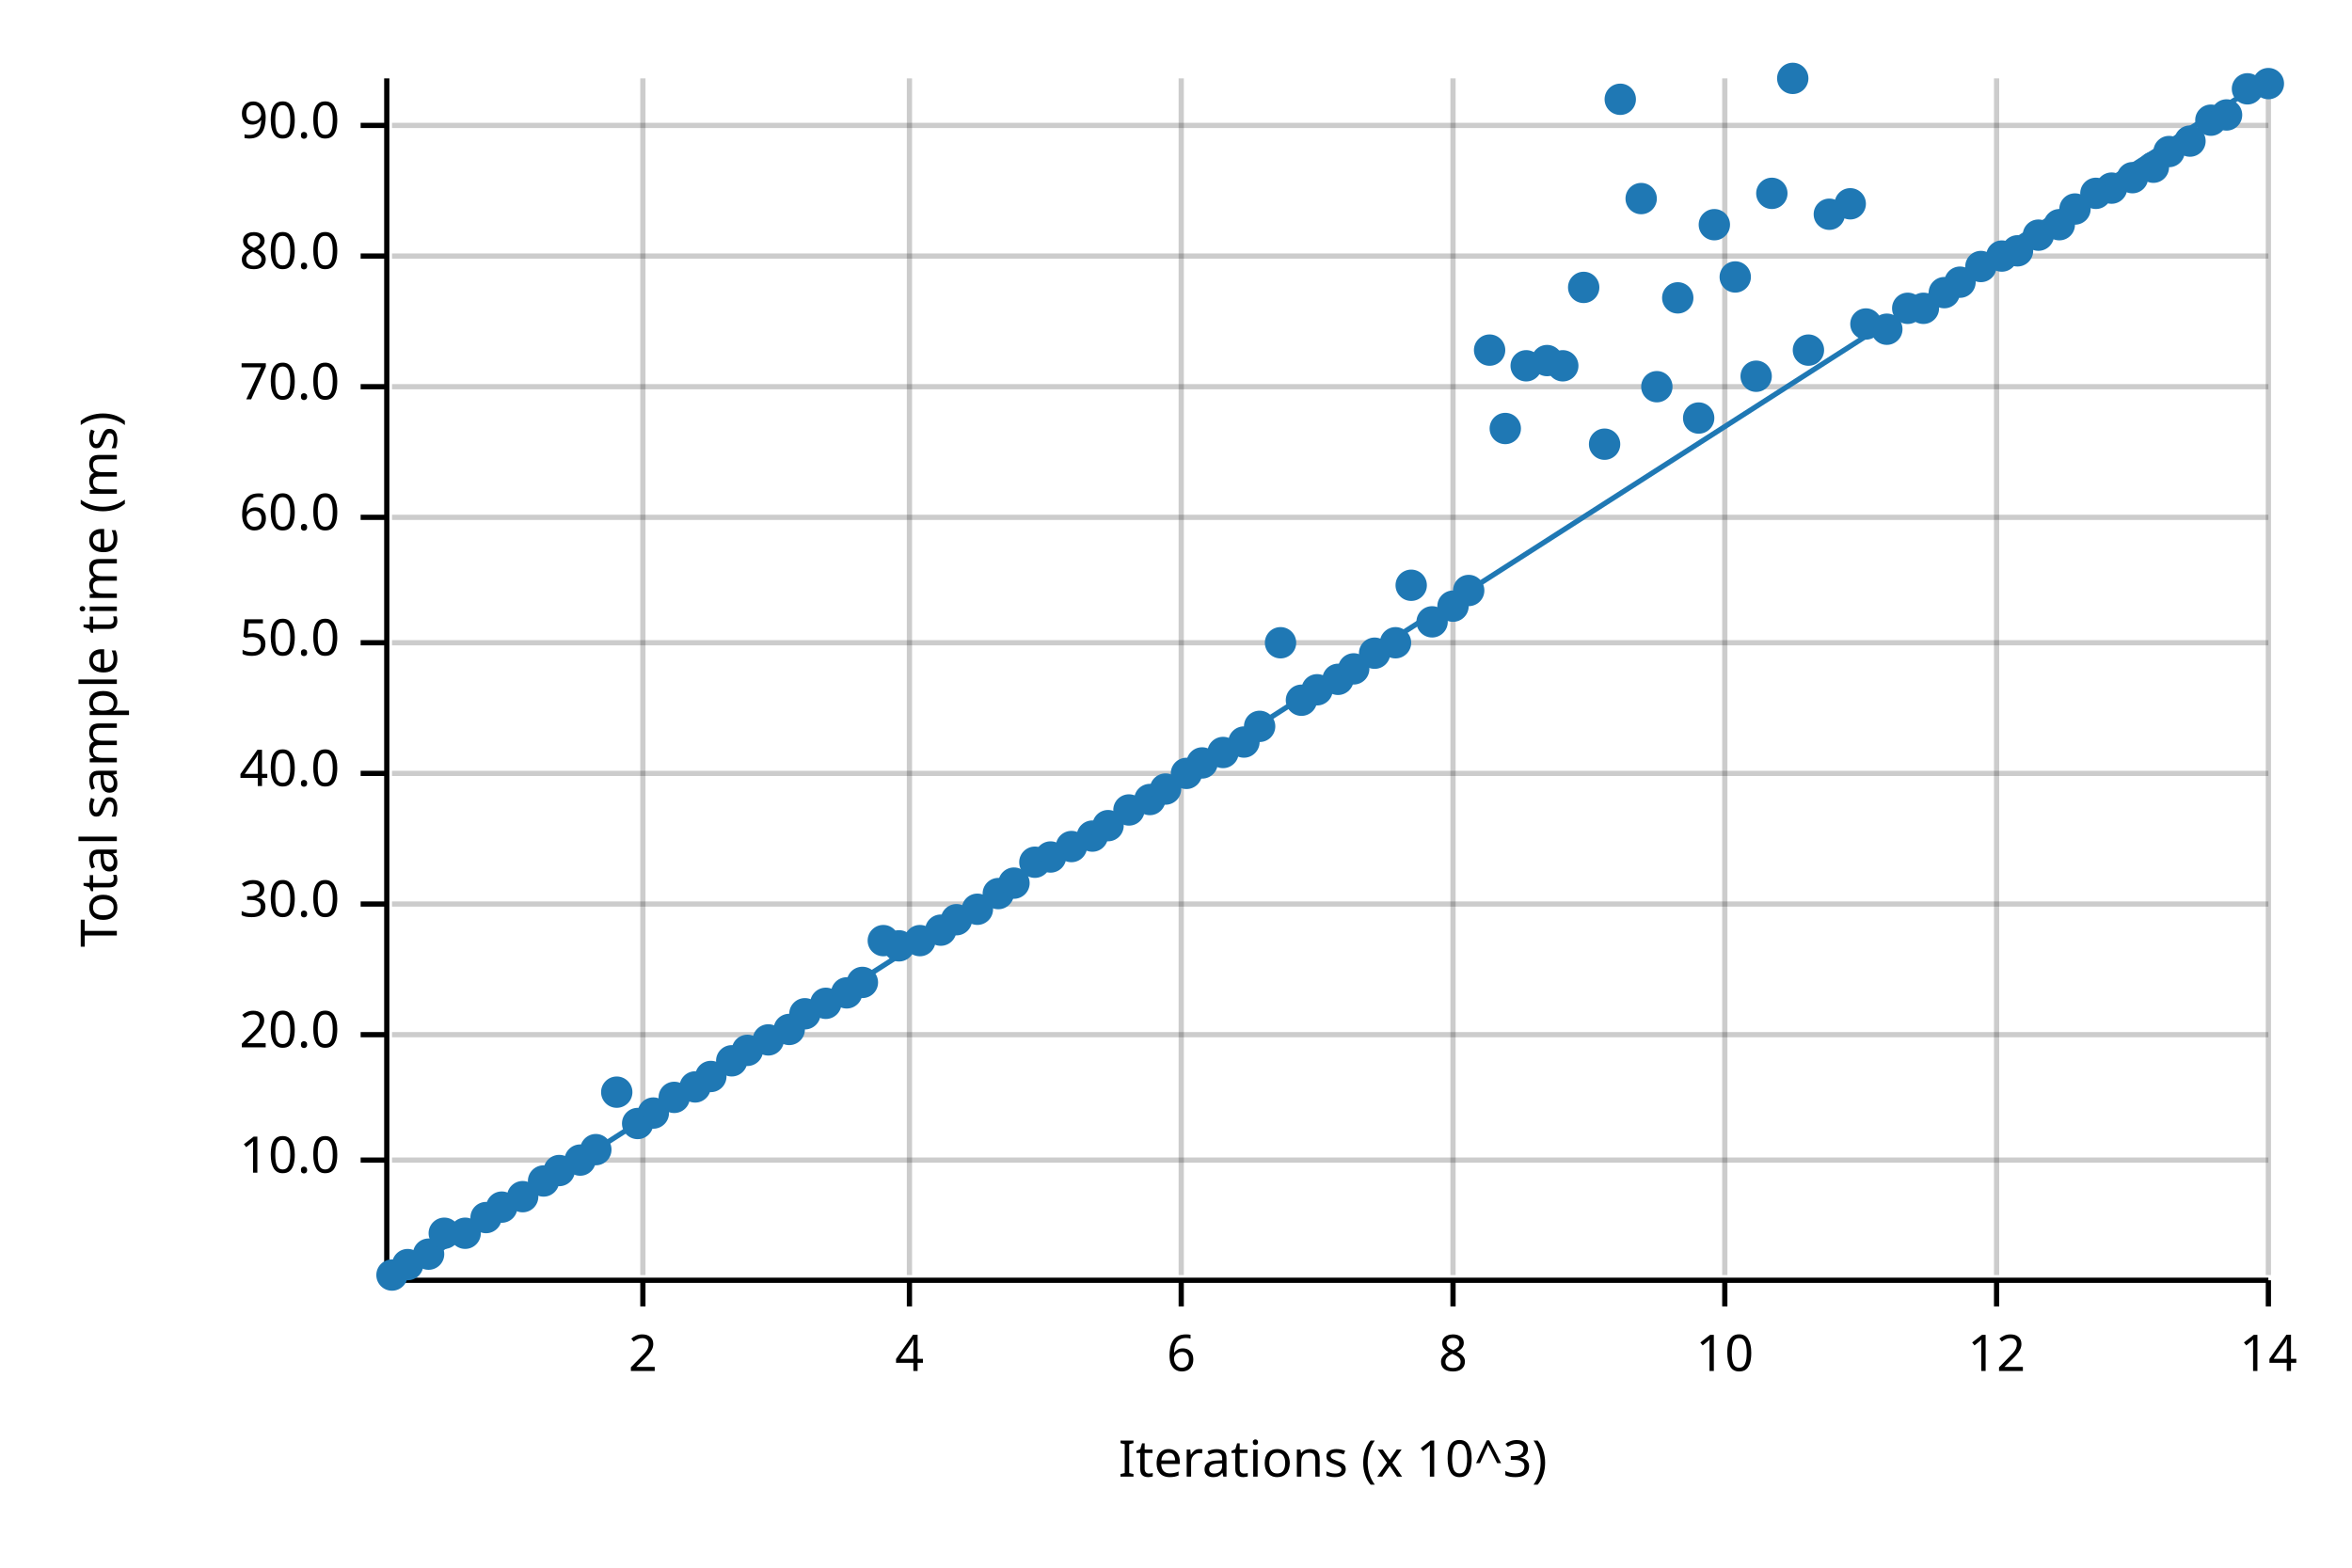
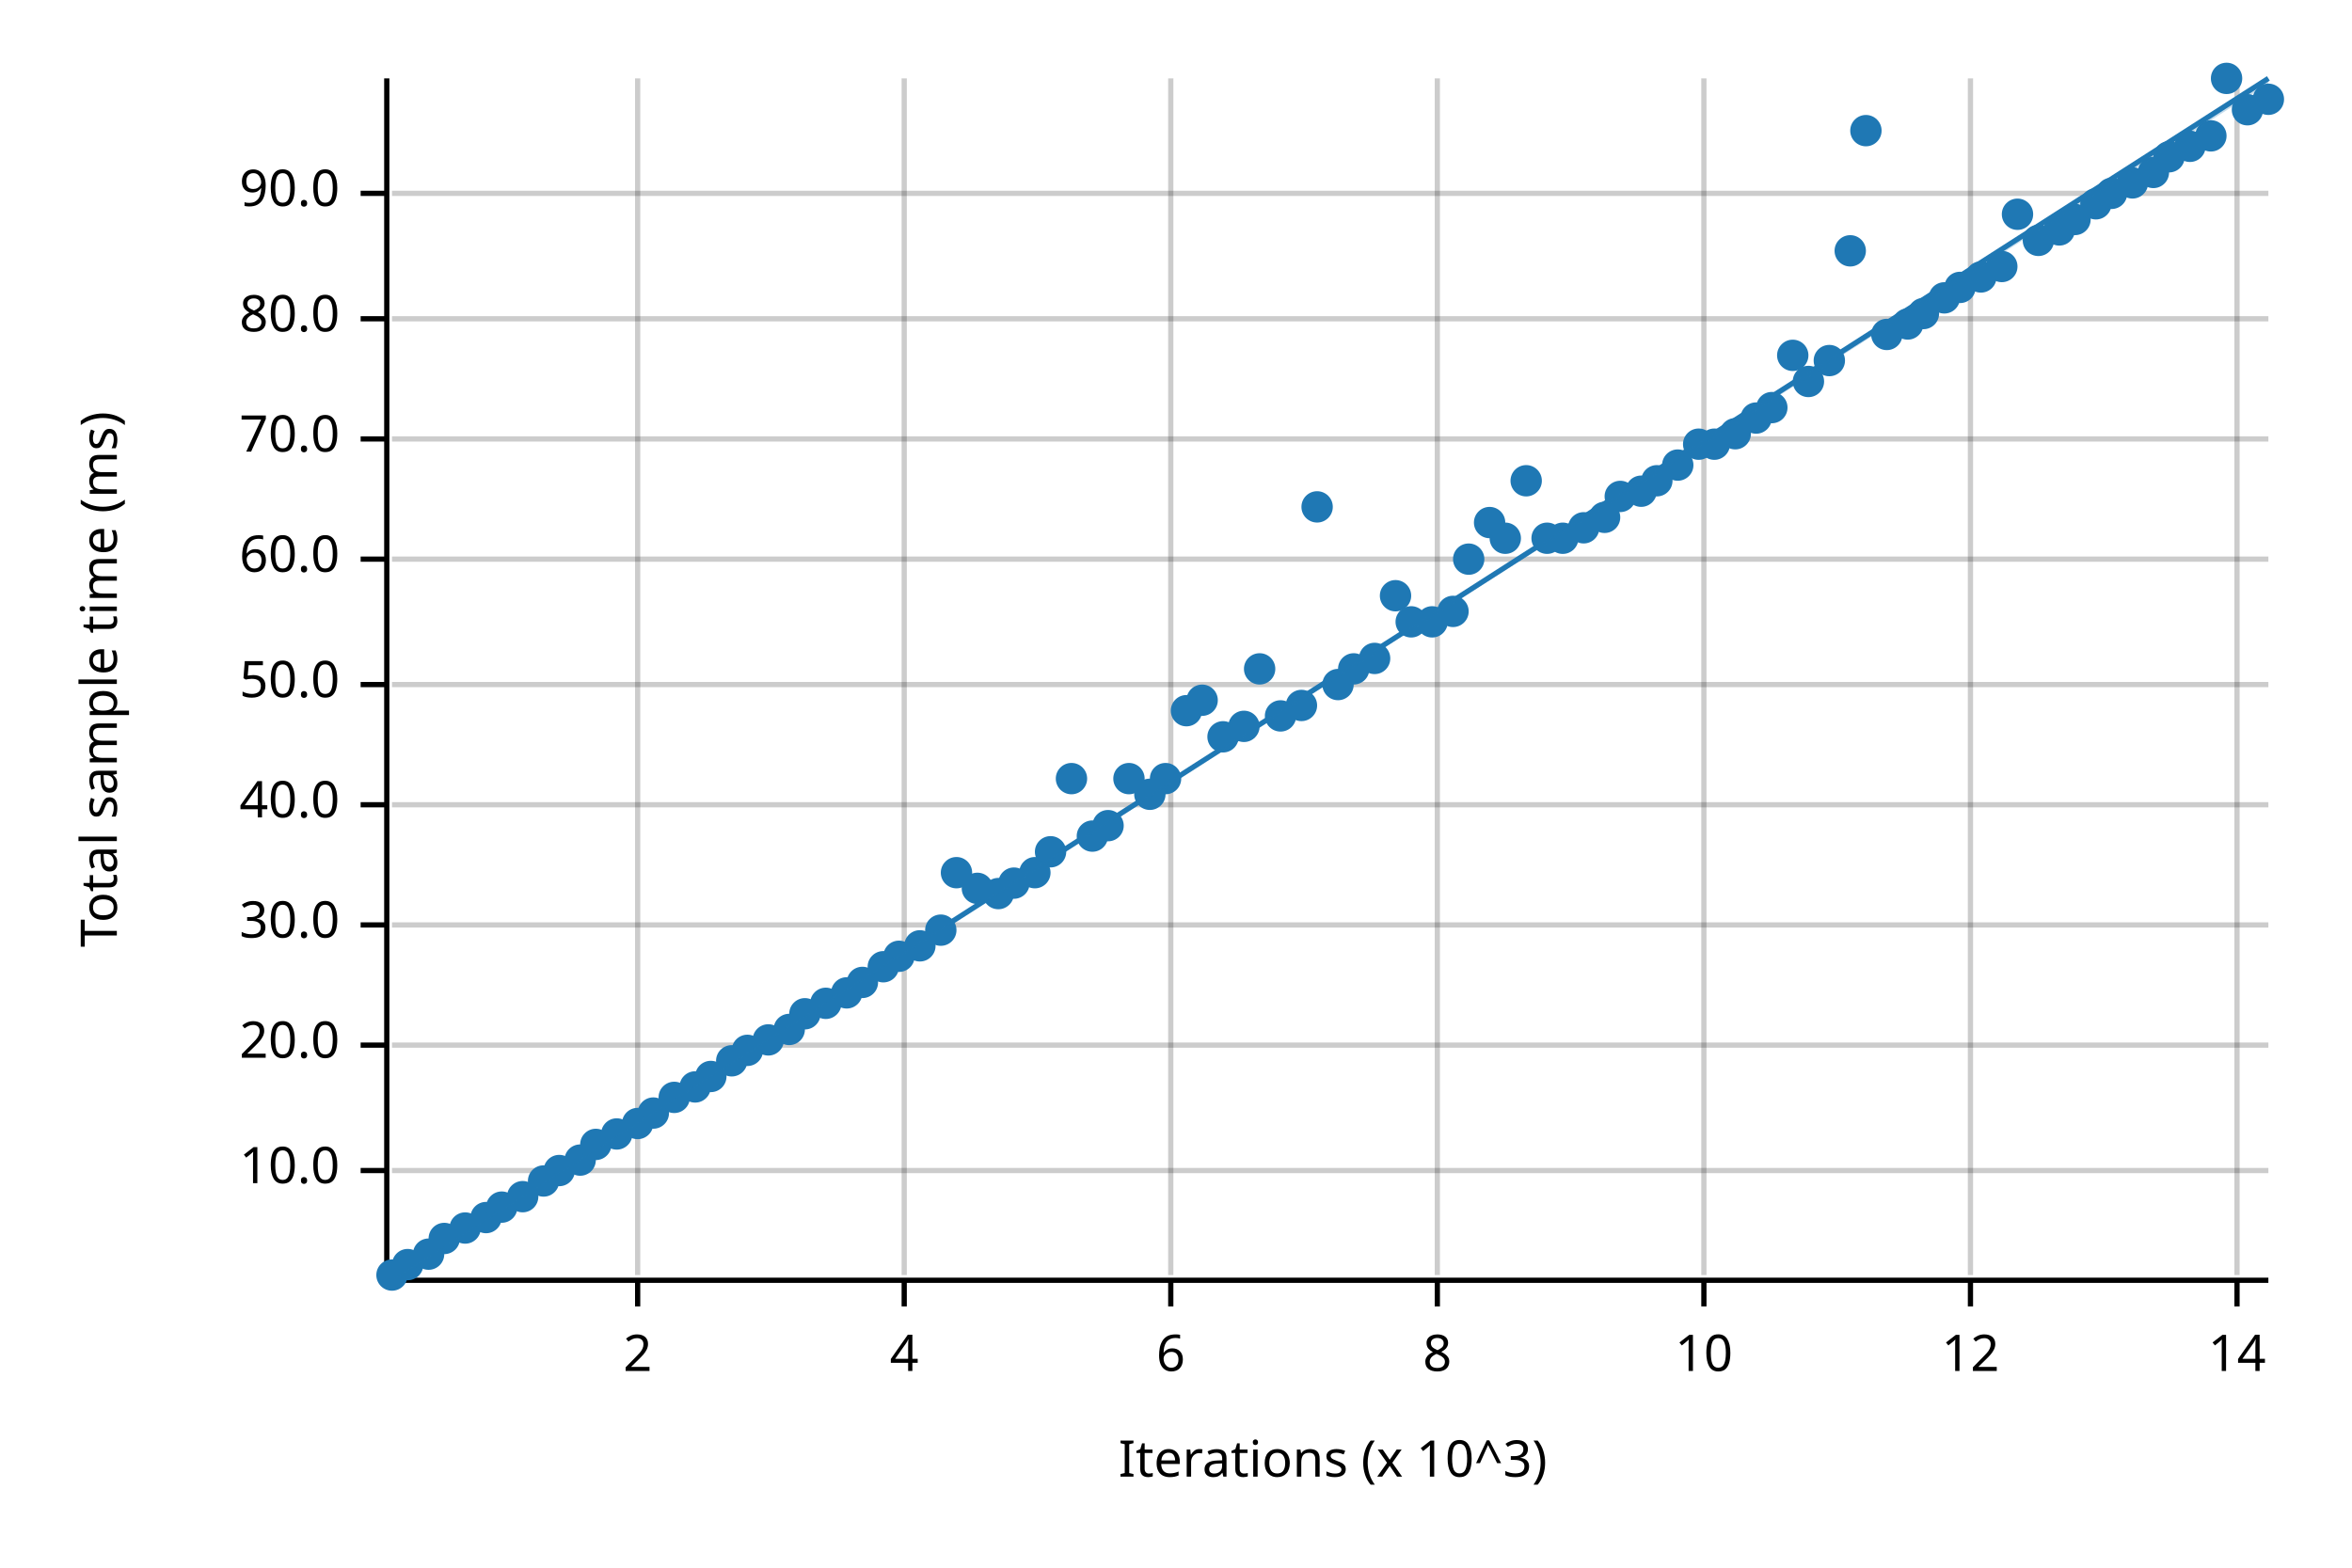
<svg xmlns="http://www.w3.org/2000/svg" width="450" height="300" viewBox="0 0 450 300">
  <text x="15" y="130" dy="0.76em" text-anchor="middle" font-family="sans-serif" font-size="9.677" opacity="1" fill="#000000" transform="rotate(270, 15, 130)">
Total sample time (ms)
</text>
  <text x="255" y="285" dy="-0.5ex" text-anchor="middle" font-family="sans-serif" font-size="9.677" opacity="1" fill="#000000">
Iterations (x 10^3)
</text>
-   <line opacity="0.2" stroke="#000000" stroke-width="1" x1="123" y1="244" x2="123" y2="15" />
-   <line opacity="0.2" stroke="#000000" stroke-width="1" x1="174" y1="244" x2="174" y2="15" />
-   <line opacity="0.2" stroke="#000000" stroke-width="1" x1="226" y1="244" x2="226" y2="15" />
-   <line opacity="0.2" stroke="#000000" stroke-width="1" x1="278" y1="244" x2="278" y2="15" />
-   <line opacity="0.2" stroke="#000000" stroke-width="1" x1="330" y1="244" x2="330" y2="15" />
-   <line opacity="0.2" stroke="#000000" stroke-width="1" x1="382" y1="244" x2="382" y2="15" />
-   <line opacity="0.2" stroke="#000000" stroke-width="1" x1="434" y1="244" x2="434" y2="15" />
-   <line opacity="0.2" stroke="#000000" stroke-width="1" x1="75" y1="222" x2="434" y2="222" />
-   <line opacity="0.2" stroke="#000000" stroke-width="1" x1="75" y1="198" x2="434" y2="198" />
-   <line opacity="0.2" stroke="#000000" stroke-width="1" x1="75" y1="173" x2="434" y2="173" />
-   <line opacity="0.2" stroke="#000000" stroke-width="1" x1="75" y1="148" x2="434" y2="148" />
-   <line opacity="0.2" stroke="#000000" stroke-width="1" x1="75" y1="123" x2="434" y2="123" />
-   <line opacity="0.2" stroke="#000000" stroke-width="1" x1="75" y1="99" x2="434" y2="99" />
-   <line opacity="0.2" stroke="#000000" stroke-width="1" x1="75" y1="74" x2="434" y2="74" />
-   <line opacity="0.2" stroke="#000000" stroke-width="1" x1="75" y1="49" x2="434" y2="49" />
-   <line opacity="0.2" stroke="#000000" stroke-width="1" x1="75" y1="24" x2="434" y2="24" />
+   <line opacity="0.2" stroke="#000000" stroke-width="1" x1="122" y1="244" x2="122" y2="15" />
+   <line opacity="0.2" stroke="#000000" stroke-width="1" x1="173" y1="244" x2="173" y2="15" />
+   <line opacity="0.2" stroke="#000000" stroke-width="1" x1="224" y1="244" x2="224" y2="15" />
+   <line opacity="0.2" stroke="#000000" stroke-width="1" x1="275" y1="244" x2="275" y2="15" />
+   <line opacity="0.2" stroke="#000000" stroke-width="1" x1="326" y1="244" x2="326" y2="15" />
+   <line opacity="0.2" stroke="#000000" stroke-width="1" x1="377" y1="244" x2="377" y2="15" />
+   <line opacity="0.2" stroke="#000000" stroke-width="1" x1="428" y1="244" x2="428" y2="15" />
+   <line opacity="0.2" stroke="#000000" stroke-width="1" x1="75" y1="224" x2="434" y2="224" />
+   <line opacity="0.2" stroke="#000000" stroke-width="1" x1="75" y1="200" x2="434" y2="200" />
+   <line opacity="0.2" stroke="#000000" stroke-width="1" x1="75" y1="177" x2="434" y2="177" />
+   <line opacity="0.2" stroke="#000000" stroke-width="1" x1="75" y1="154" x2="434" y2="154" />
+   <line opacity="0.2" stroke="#000000" stroke-width="1" x1="75" y1="131" x2="434" y2="131" />
+   <line opacity="0.2" stroke="#000000" stroke-width="1" x1="75" y1="107" x2="434" y2="107" />
+   <line opacity="0.2" stroke="#000000" stroke-width="1" x1="75" y1="84" x2="434" y2="84" />
+   <line opacity="0.2" stroke="#000000" stroke-width="1" x1="75" y1="61" x2="434" y2="61" />
+   <line opacity="0.2" stroke="#000000" stroke-width="1" x1="75" y1="37" x2="434" y2="37" />
  <polyline fill="none" opacity="1" stroke="#000000" stroke-width="1" points="74,15 74,244 " />
-   <text x="65" y="222" dy="0.5ex" text-anchor="end" font-family="sans-serif" font-size="9.677" opacity="1" fill="#000000">
+   <text x="65" y="224" dy="0.5ex" text-anchor="end" font-family="sans-serif" font-size="9.677" opacity="1" fill="#000000">
10.0
</text>
-   <polyline fill="none" opacity="1" stroke="#000000" stroke-width="1" points="69,222 74,222 " />
-   <text x="65" y="198" dy="0.5ex" text-anchor="end" font-family="sans-serif" font-size="9.677" opacity="1" fill="#000000">
+   <polyline fill="none" opacity="1" stroke="#000000" stroke-width="1" points="69,224 74,224 " />
+   <text x="65" y="200" dy="0.5ex" text-anchor="end" font-family="sans-serif" font-size="9.677" opacity="1" fill="#000000">
20.0
</text>
-   <polyline fill="none" opacity="1" stroke="#000000" stroke-width="1" points="69,198 74,198 " />
-   <text x="65" y="173" dy="0.5ex" text-anchor="end" font-family="sans-serif" font-size="9.677" opacity="1" fill="#000000">
+   <polyline fill="none" opacity="1" stroke="#000000" stroke-width="1" points="69,200 74,200 " />
+   <text x="65" y="177" dy="0.5ex" text-anchor="end" font-family="sans-serif" font-size="9.677" opacity="1" fill="#000000">
30.0
</text>
-   <polyline fill="none" opacity="1" stroke="#000000" stroke-width="1" points="69,173 74,173 " />
-   <text x="65" y="148" dy="0.5ex" text-anchor="end" font-family="sans-serif" font-size="9.677" opacity="1" fill="#000000">
+   <polyline fill="none" opacity="1" stroke="#000000" stroke-width="1" points="69,177 74,177 " />
+   <text x="65" y="154" dy="0.5ex" text-anchor="end" font-family="sans-serif" font-size="9.677" opacity="1" fill="#000000">
40.0
</text>
-   <polyline fill="none" opacity="1" stroke="#000000" stroke-width="1" points="69,148 74,148 " />
-   <text x="65" y="123" dy="0.5ex" text-anchor="end" font-family="sans-serif" font-size="9.677" opacity="1" fill="#000000">
+   <polyline fill="none" opacity="1" stroke="#000000" stroke-width="1" points="69,154 74,154 " />
+   <text x="65" y="131" dy="0.5ex" text-anchor="end" font-family="sans-serif" font-size="9.677" opacity="1" fill="#000000">
50.0
</text>
-   <polyline fill="none" opacity="1" stroke="#000000" stroke-width="1" points="69,123 74,123 " />
-   <text x="65" y="99" dy="0.5ex" text-anchor="end" font-family="sans-serif" font-size="9.677" opacity="1" fill="#000000">
+   <polyline fill="none" opacity="1" stroke="#000000" stroke-width="1" points="69,131 74,131 " />
+   <text x="65" y="107" dy="0.5ex" text-anchor="end" font-family="sans-serif" font-size="9.677" opacity="1" fill="#000000">
60.0
</text>
-   <polyline fill="none" opacity="1" stroke="#000000" stroke-width="1" points="69,99 74,99 " />
-   <text x="65" y="74" dy="0.5ex" text-anchor="end" font-family="sans-serif" font-size="9.677" opacity="1" fill="#000000">
+   <polyline fill="none" opacity="1" stroke="#000000" stroke-width="1" points="69,107 74,107 " />
+   <text x="65" y="84" dy="0.5ex" text-anchor="end" font-family="sans-serif" font-size="9.677" opacity="1" fill="#000000">
70.0
</text>
-   <polyline fill="none" opacity="1" stroke="#000000" stroke-width="1" points="69,74 74,74 " />
-   <text x="65" y="49" dy="0.5ex" text-anchor="end" font-family="sans-serif" font-size="9.677" opacity="1" fill="#000000">
+   <polyline fill="none" opacity="1" stroke="#000000" stroke-width="1" points="69,84 74,84 " />
+   <text x="65" y="61" dy="0.5ex" text-anchor="end" font-family="sans-serif" font-size="9.677" opacity="1" fill="#000000">
80.0
</text>
-   <polyline fill="none" opacity="1" stroke="#000000" stroke-width="1" points="69,49 74,49 " />
-   <text x="65" y="24" dy="0.5ex" text-anchor="end" font-family="sans-serif" font-size="9.677" opacity="1" fill="#000000">
+   <polyline fill="none" opacity="1" stroke="#000000" stroke-width="1" points="69,61 74,61 " />
+   <text x="65" y="37" dy="0.5ex" text-anchor="end" font-family="sans-serif" font-size="9.677" opacity="1" fill="#000000">
90.0
</text>
-   <polyline fill="none" opacity="1" stroke="#000000" stroke-width="1" points="69,24 74,24 " />
+   <polyline fill="none" opacity="1" stroke="#000000" stroke-width="1" points="69,37 74,37 " />
  <polyline fill="none" opacity="1" stroke="#000000" stroke-width="1" points="75,245 434,245 " />
-   <text x="123" y="255" dy="0.76em" text-anchor="middle" font-family="sans-serif" font-size="9.677" opacity="1" fill="#000000">
+   <text x="122" y="255" dy="0.76em" text-anchor="middle" font-family="sans-serif" font-size="9.677" opacity="1" fill="#000000">
2
</text>
-   <polyline fill="none" opacity="1" stroke="#000000" stroke-width="1" points="123,245 123,250 " />
-   <text x="174" y="255" dy="0.76em" text-anchor="middle" font-family="sans-serif" font-size="9.677" opacity="1" fill="#000000">
+   <polyline fill="none" opacity="1" stroke="#000000" stroke-width="1" points="122,245 122,250 " />
+   <text x="173" y="255" dy="0.76em" text-anchor="middle" font-family="sans-serif" font-size="9.677" opacity="1" fill="#000000">
4
</text>
-   <polyline fill="none" opacity="1" stroke="#000000" stroke-width="1" points="174,245 174,250 " />
-   <text x="226" y="255" dy="0.76em" text-anchor="middle" font-family="sans-serif" font-size="9.677" opacity="1" fill="#000000">
+   <polyline fill="none" opacity="1" stroke="#000000" stroke-width="1" points="173,245 173,250 " />
+   <text x="224" y="255" dy="0.76em" text-anchor="middle" font-family="sans-serif" font-size="9.677" opacity="1" fill="#000000">
6
</text>
-   <polyline fill="none" opacity="1" stroke="#000000" stroke-width="1" points="226,245 226,250 " />
-   <text x="278" y="255" dy="0.76em" text-anchor="middle" font-family="sans-serif" font-size="9.677" opacity="1" fill="#000000">
+   <polyline fill="none" opacity="1" stroke="#000000" stroke-width="1" points="224,245 224,250 " />
+   <text x="275" y="255" dy="0.76em" text-anchor="middle" font-family="sans-serif" font-size="9.677" opacity="1" fill="#000000">
8
</text>
-   <polyline fill="none" opacity="1" stroke="#000000" stroke-width="1" points="278,245 278,250 " />
-   <text x="330" y="255" dy="0.76em" text-anchor="middle" font-family="sans-serif" font-size="9.677" opacity="1" fill="#000000">
+   <polyline fill="none" opacity="1" stroke="#000000" stroke-width="1" points="275,245 275,250 " />
+   <text x="326" y="255" dy="0.76em" text-anchor="middle" font-family="sans-serif" font-size="9.677" opacity="1" fill="#000000">
10
</text>
-   <polyline fill="none" opacity="1" stroke="#000000" stroke-width="1" points="330,245 330,250 " />
-   <text x="382" y="255" dy="0.76em" text-anchor="middle" font-family="sans-serif" font-size="9.677" opacity="1" fill="#000000">
+   <polyline fill="none" opacity="1" stroke="#000000" stroke-width="1" points="326,245 326,250 " />
+   <text x="377" y="255" dy="0.76em" text-anchor="middle" font-family="sans-serif" font-size="9.677" opacity="1" fill="#000000">
12
</text>
-   <polyline fill="none" opacity="1" stroke="#000000" stroke-width="1" points="382,245 382,250 " />
-   <text x="434" y="255" dy="0.76em" text-anchor="middle" font-family="sans-serif" font-size="9.677" opacity="1" fill="#000000">
+   <polyline fill="none" opacity="1" stroke="#000000" stroke-width="1" points="377,245 377,250 " />
+   <text x="428" y="255" dy="0.76em" text-anchor="middle" font-family="sans-serif" font-size="9.677" opacity="1" fill="#000000">
14
</text>
-   <polyline fill="none" opacity="1" stroke="#000000" stroke-width="1" points="434,245 434,250 " />
+   <polyline fill="none" opacity="1" stroke="#000000" stroke-width="1" points="428,245 428,250 " />
  <circle cx="75" cy="244" r="3" opacity="1" fill="#1F78B4" stroke="none" stroke-width="1" />
  <circle cx="78" cy="242" r="3" opacity="1" fill="#1F78B4" stroke="none" stroke-width="1" />
  <circle cx="82" cy="240" r="3" opacity="1" fill="#1F78B4" stroke="none" stroke-width="1" />
-   <circle cx="85" cy="236" r="3" opacity="1" fill="#1F78B4" stroke="none" stroke-width="1" />
-   <circle cx="89" cy="236" r="3" opacity="1" fill="#1F78B4" stroke="none" stroke-width="1" />
+   <circle cx="85" cy="237" r="3" opacity="1" fill="#1F78B4" stroke="none" stroke-width="1" />
+   <circle cx="89" cy="235" r="3" opacity="1" fill="#1F78B4" stroke="none" stroke-width="1" />
  <circle cx="93" cy="233" r="3" opacity="1" fill="#1F78B4" stroke="none" stroke-width="1" />
  <circle cx="96" cy="231" r="3" opacity="1" fill="#1F78B4" stroke="none" stroke-width="1" />
  <circle cx="100" cy="229" r="3" opacity="1" fill="#1F78B4" stroke="none" stroke-width="1" />
  <circle cx="104" cy="226" r="3" opacity="1" fill="#1F78B4" stroke="none" stroke-width="1" />
  <circle cx="107" cy="224" r="3" opacity="1" fill="#1F78B4" stroke="none" stroke-width="1" />
  <circle cx="111" cy="222" r="3" opacity="1" fill="#1F78B4" stroke="none" stroke-width="1" />
-   <circle cx="114" cy="220" r="3" opacity="1" fill="#1F78B4" stroke="none" stroke-width="1" />
-   <circle cx="118" cy="209" r="3" opacity="1" fill="#1F78B4" stroke="none" stroke-width="1" />
+   <circle cx="114" cy="219" r="3" opacity="1" fill="#1F78B4" stroke="none" stroke-width="1" />
+   <circle cx="118" cy="217" r="3" opacity="1" fill="#1F78B4" stroke="none" stroke-width="1" />
  <circle cx="122" cy="215" r="3" opacity="1" fill="#1F78B4" stroke="none" stroke-width="1" />
  <circle cx="125" cy="213" r="3" opacity="1" fill="#1F78B4" stroke="none" stroke-width="1" />
  <circle cx="129" cy="210" r="3" opacity="1" fill="#1F78B4" stroke="none" stroke-width="1" />
  <circle cx="133" cy="208" r="3" opacity="1" fill="#1F78B4" stroke="none" stroke-width="1" />
  <circle cx="136" cy="206" r="3" opacity="1" fill="#1F78B4" stroke="none" stroke-width="1" />
  <circle cx="140" cy="203" r="3" opacity="1" fill="#1F78B4" stroke="none" stroke-width="1" />
  <circle cx="143" cy="201" r="3" opacity="1" fill="#1F78B4" stroke="none" stroke-width="1" />
  <circle cx="147" cy="199" r="3" opacity="1" fill="#1F78B4" stroke="none" stroke-width="1" />
  <circle cx="151" cy="197" r="3" opacity="1" fill="#1F78B4" stroke="none" stroke-width="1" />
  <circle cx="154" cy="194" r="3" opacity="1" fill="#1F78B4" stroke="none" stroke-width="1" />
  <circle cx="158" cy="192" r="3" opacity="1" fill="#1F78B4" stroke="none" stroke-width="1" />
  <circle cx="162" cy="190" r="3" opacity="1" fill="#1F78B4" stroke="none" stroke-width="1" />
  <circle cx="165" cy="188" r="3" opacity="1" fill="#1F78B4" stroke="none" stroke-width="1" />
-   <circle cx="169" cy="180" r="3" opacity="1" fill="#1F78B4" stroke="none" stroke-width="1" />
-   <circle cx="172" cy="181" r="3" opacity="1" fill="#1F78B4" stroke="none" stroke-width="1" />
-   <circle cx="176" cy="180" r="3" opacity="1" fill="#1F78B4" stroke="none" stroke-width="1" />
+   <circle cx="169" cy="185" r="3" opacity="1" fill="#1F78B4" stroke="none" stroke-width="1" />
+   <circle cx="172" cy="183" r="3" opacity="1" fill="#1F78B4" stroke="none" stroke-width="1" />
+   <circle cx="176" cy="181" r="3" opacity="1" fill="#1F78B4" stroke="none" stroke-width="1" />
  <circle cx="180" cy="178" r="3" opacity="1" fill="#1F78B4" stroke="none" stroke-width="1" />
-   <circle cx="183" cy="176" r="3" opacity="1" fill="#1F78B4" stroke="none" stroke-width="1" />
-   <circle cx="187" cy="174" r="3" opacity="1" fill="#1F78B4" stroke="none" stroke-width="1" />
+   <circle cx="183" cy="167" r="3" opacity="1" fill="#1F78B4" stroke="none" stroke-width="1" />
+   <circle cx="187" cy="170" r="3" opacity="1" fill="#1F78B4" stroke="none" stroke-width="1" />
  <circle cx="191" cy="171" r="3" opacity="1" fill="#1F78B4" stroke="none" stroke-width="1" />
  <circle cx="194" cy="169" r="3" opacity="1" fill="#1F78B4" stroke="none" stroke-width="1" />
-   <circle cx="198" cy="165" r="3" opacity="1" fill="#1F78B4" stroke="none" stroke-width="1" />
-   <circle cx="201" cy="164" r="3" opacity="1" fill="#1F78B4" stroke="none" stroke-width="1" />
-   <circle cx="205" cy="162" r="3" opacity="1" fill="#1F78B4" stroke="none" stroke-width="1" />
+   <circle cx="198" cy="167" r="3" opacity="1" fill="#1F78B4" stroke="none" stroke-width="1" />
+   <circle cx="201" cy="163" r="3" opacity="1" fill="#1F78B4" stroke="none" stroke-width="1" />
+   <circle cx="205" cy="149" r="3" opacity="1" fill="#1F78B4" stroke="none" stroke-width="1" />
  <circle cx="209" cy="160" r="3" opacity="1" fill="#1F78B4" stroke="none" stroke-width="1" />
  <circle cx="212" cy="158" r="3" opacity="1" fill="#1F78B4" stroke="none" stroke-width="1" />
-   <circle cx="216" cy="155" r="3" opacity="1" fill="#1F78B4" stroke="none" stroke-width="1" />
-   <circle cx="220" cy="153" r="3" opacity="1" fill="#1F78B4" stroke="none" stroke-width="1" />
-   <circle cx="223" cy="151" r="3" opacity="1" fill="#1F78B4" stroke="none" stroke-width="1" />
-   <circle cx="227" cy="148" r="3" opacity="1" fill="#1F78B4" stroke="none" stroke-width="1" />
-   <circle cx="230" cy="146" r="3" opacity="1" fill="#1F78B4" stroke="none" stroke-width="1" />
-   <circle cx="234" cy="144" r="3" opacity="1" fill="#1F78B4" stroke="none" stroke-width="1" />
-   <circle cx="238" cy="142" r="3" opacity="1" fill="#1F78B4" stroke="none" stroke-width="1" />
-   <circle cx="241" cy="139" r="3" opacity="1" fill="#1F78B4" stroke="none" stroke-width="1" />
-   <circle cx="245" cy="123" r="3" opacity="1" fill="#1F78B4" stroke="none" stroke-width="1" />
-   <circle cx="249" cy="134" r="3" opacity="1" fill="#1F78B4" stroke="none" stroke-width="1" />
-   <circle cx="252" cy="132" r="3" opacity="1" fill="#1F78B4" stroke="none" stroke-width="1" />
-   <circle cx="256" cy="130" r="3" opacity="1" fill="#1F78B4" stroke="none" stroke-width="1" />
+   <circle cx="216" cy="149" r="3" opacity="1" fill="#1F78B4" stroke="none" stroke-width="1" />
+   <circle cx="220" cy="152" r="3" opacity="1" fill="#1F78B4" stroke="none" stroke-width="1" />
+   <circle cx="223" cy="149" r="3" opacity="1" fill="#1F78B4" stroke="none" stroke-width="1" />
+   <circle cx="227" cy="136" r="3" opacity="1" fill="#1F78B4" stroke="none" stroke-width="1" />
+   <circle cx="230" cy="134" r="3" opacity="1" fill="#1F78B4" stroke="none" stroke-width="1" />
+   <circle cx="234" cy="141" r="3" opacity="1" fill="#1F78B4" stroke="none" stroke-width="1" />
+   <circle cx="238" cy="139" r="3" opacity="1" fill="#1F78B4" stroke="none" stroke-width="1" />
+   <circle cx="241" cy="128" r="3" opacity="1" fill="#1F78B4" stroke="none" stroke-width="1" />
+   <circle cx="245" cy="137" r="3" opacity="1" fill="#1F78B4" stroke="none" stroke-width="1" />
+   <circle cx="249" cy="135" r="3" opacity="1" fill="#1F78B4" stroke="none" stroke-width="1" />
+   <circle cx="252" cy="97" r="3" opacity="1" fill="#1F78B4" stroke="none" stroke-width="1" />
+   <circle cx="256" cy="131" r="3" opacity="1" fill="#1F78B4" stroke="none" stroke-width="1" />
  <circle cx="259" cy="128" r="3" opacity="1" fill="#1F78B4" stroke="none" stroke-width="1" />
-   <circle cx="263" cy="125" r="3" opacity="1" fill="#1F78B4" stroke="none" stroke-width="1" />
-   <circle cx="267" cy="123" r="3" opacity="1" fill="#1F78B4" stroke="none" stroke-width="1" />
-   <circle cx="270" cy="112" r="3" opacity="1" fill="#1F78B4" stroke="none" stroke-width="1" />
+   <circle cx="263" cy="126" r="3" opacity="1" fill="#1F78B4" stroke="none" stroke-width="1" />
+   <circle cx="267" cy="114" r="3" opacity="1" fill="#1F78B4" stroke="none" stroke-width="1" />
+   <circle cx="270" cy="119" r="3" opacity="1" fill="#1F78B4" stroke="none" stroke-width="1" />
  <circle cx="274" cy="119" r="3" opacity="1" fill="#1F78B4" stroke="none" stroke-width="1" />
-   <circle cx="278" cy="116" r="3" opacity="1" fill="#1F78B4" stroke="none" stroke-width="1" />
-   <circle cx="281" cy="113" r="3" opacity="1" fill="#1F78B4" stroke="none" stroke-width="1" />
-   <circle cx="285" cy="67" r="3" opacity="1" fill="#1F78B4" stroke="none" stroke-width="1" />
-   <circle cx="288" cy="82" r="3" opacity="1" fill="#1F78B4" stroke="none" stroke-width="1" />
-   <circle cx="292" cy="70" r="3" opacity="1" fill="#1F78B4" stroke="none" stroke-width="1" />
-   <circle cx="296" cy="69" r="3" opacity="1" fill="#1F78B4" stroke="none" stroke-width="1" />
-   <circle cx="299" cy="70" r="3" opacity="1" fill="#1F78B4" stroke="none" stroke-width="1" />
-   <circle cx="303" cy="55" r="3" opacity="1" fill="#1F78B4" stroke="none" stroke-width="1" />
-   <circle cx="307" cy="85" r="3" opacity="1" fill="#1F78B4" stroke="none" stroke-width="1" />
-   <circle cx="310" cy="19" r="3" opacity="1" fill="#1F78B4" stroke="none" stroke-width="1" />
-   <circle cx="314" cy="38" r="3" opacity="1" fill="#1F78B4" stroke="none" stroke-width="1" />
-   <circle cx="317" cy="74" r="3" opacity="1" fill="#1F78B4" stroke="none" stroke-width="1" />
-   <circle cx="321" cy="57" r="3" opacity="1" fill="#1F78B4" stroke="none" stroke-width="1" />
-   <circle cx="325" cy="80" r="3" opacity="1" fill="#1F78B4" stroke="none" stroke-width="1" />
-   <circle cx="328" cy="43" r="3" opacity="1" fill="#1F78B4" stroke="none" stroke-width="1" />
-   <circle cx="332" cy="53" r="3" opacity="1" fill="#1F78B4" stroke="none" stroke-width="1" />
-   <circle cx="336" cy="72" r="3" opacity="1" fill="#1F78B4" stroke="none" stroke-width="1" />
-   <circle cx="339" cy="37" r="3" opacity="1" fill="#1F78B4" stroke="none" stroke-width="1" />
-   <circle cx="343" cy="15" r="3" opacity="1" fill="#1F78B4" stroke="none" stroke-width="1" />
-   <circle cx="346" cy="67" r="3" opacity="1" fill="#1F78B4" stroke="none" stroke-width="1" />
-   <circle cx="350" cy="41" r="3" opacity="1" fill="#1F78B4" stroke="none" stroke-width="1" />
-   <circle cx="354" cy="39" r="3" opacity="1" fill="#1F78B4" stroke="none" stroke-width="1" />
-   <circle cx="357" cy="62" r="3" opacity="1" fill="#1F78B4" stroke="none" stroke-width="1" />
-   <circle cx="361" cy="63" r="3" opacity="1" fill="#1F78B4" stroke="none" stroke-width="1" />
-   <circle cx="365" cy="59" r="3" opacity="1" fill="#1F78B4" stroke="none" stroke-width="1" />
-   <circle cx="368" cy="59" r="3" opacity="1" fill="#1F78B4" stroke="none" stroke-width="1" />
-   <circle cx="372" cy="56" r="3" opacity="1" fill="#1F78B4" stroke="none" stroke-width="1" />
-   <circle cx="375" cy="54" r="3" opacity="1" fill="#1F78B4" stroke="none" stroke-width="1" />
-   <circle cx="379" cy="51" r="3" opacity="1" fill="#1F78B4" stroke="none" stroke-width="1" />
-   <circle cx="383" cy="49" r="3" opacity="1" fill="#1F78B4" stroke="none" stroke-width="1" />
-   <circle cx="386" cy="48" r="3" opacity="1" fill="#1F78B4" stroke="none" stroke-width="1" />
-   <circle cx="390" cy="45" r="3" opacity="1" fill="#1F78B4" stroke="none" stroke-width="1" />
-   <circle cx="394" cy="43" r="3" opacity="1" fill="#1F78B4" stroke="none" stroke-width="1" />
-   <circle cx="397" cy="40" r="3" opacity="1" fill="#1F78B4" stroke="none" stroke-width="1" />
-   <circle cx="401" cy="37" r="3" opacity="1" fill="#1F78B4" stroke="none" stroke-width="1" />
-   <circle cx="404" cy="36" r="3" opacity="1" fill="#1F78B4" stroke="none" stroke-width="1" />
-   <circle cx="408" cy="34" r="3" opacity="1" fill="#1F78B4" stroke="none" stroke-width="1" />
-   <circle cx="412" cy="32" r="3" opacity="1" fill="#1F78B4" stroke="none" stroke-width="1" />
-   <circle cx="415" cy="29" r="3" opacity="1" fill="#1F78B4" stroke="none" stroke-width="1" />
-   <circle cx="419" cy="27" r="3" opacity="1" fill="#1F78B4" stroke="none" stroke-width="1" />
-   <circle cx="423" cy="23" r="3" opacity="1" fill="#1F78B4" stroke="none" stroke-width="1" />
-   <circle cx="426" cy="22" r="3" opacity="1" fill="#1F78B4" stroke="none" stroke-width="1" />
-   <circle cx="430" cy="17" r="3" opacity="1" fill="#1F78B4" stroke="none" stroke-width="1" />
-   <circle cx="434" cy="16" r="3" opacity="1" fill="#1F78B4" stroke="none" stroke-width="1" />
+   <circle cx="278" cy="117" r="3" opacity="1" fill="#1F78B4" stroke="none" stroke-width="1" />
+   <circle cx="281" cy="107" r="3" opacity="1" fill="#1F78B4" stroke="none" stroke-width="1" />
+   <circle cx="285" cy="100" r="3" opacity="1" fill="#1F78B4" stroke="none" stroke-width="1" />
+   <circle cx="288" cy="103" r="3" opacity="1" fill="#1F78B4" stroke="none" stroke-width="1" />
+   <circle cx="292" cy="92" r="3" opacity="1" fill="#1F78B4" stroke="none" stroke-width="1" />
+   <circle cx="296" cy="103" r="3" opacity="1" fill="#1F78B4" stroke="none" stroke-width="1" />
+   <circle cx="299" cy="103" r="3" opacity="1" fill="#1F78B4" stroke="none" stroke-width="1" />
+   <circle cx="303" cy="101" r="3" opacity="1" fill="#1F78B4" stroke="none" stroke-width="1" />
+   <circle cx="307" cy="99" r="3" opacity="1" fill="#1F78B4" stroke="none" stroke-width="1" />
+   <circle cx="310" cy="95" r="3" opacity="1" fill="#1F78B4" stroke="none" stroke-width="1" />
+   <circle cx="314" cy="94" r="3" opacity="1" fill="#1F78B4" stroke="none" stroke-width="1" />
+   <circle cx="317" cy="92" r="3" opacity="1" fill="#1F78B4" stroke="none" stroke-width="1" />
+   <circle cx="321" cy="89" r="3" opacity="1" fill="#1F78B4" stroke="none" stroke-width="1" />
+   <circle cx="325" cy="85" r="3" opacity="1" fill="#1F78B4" stroke="none" stroke-width="1" />
+   <circle cx="328" cy="85" r="3" opacity="1" fill="#1F78B4" stroke="none" stroke-width="1" />
+   <circle cx="332" cy="83" r="3" opacity="1" fill="#1F78B4" stroke="none" stroke-width="1" />
+   <circle cx="336" cy="80" r="3" opacity="1" fill="#1F78B4" stroke="none" stroke-width="1" />
+   <circle cx="339" cy="78" r="3" opacity="1" fill="#1F78B4" stroke="none" stroke-width="1" />
+   <circle cx="343" cy="68" r="3" opacity="1" fill="#1F78B4" stroke="none" stroke-width="1" />
+   <circle cx="346" cy="73" r="3" opacity="1" fill="#1F78B4" stroke="none" stroke-width="1" />
+   <circle cx="350" cy="69" r="3" opacity="1" fill="#1F78B4" stroke="none" stroke-width="1" />
+   <circle cx="354" cy="48" r="3" opacity="1" fill="#1F78B4" stroke="none" stroke-width="1" />
+   <circle cx="357" cy="25" r="3" opacity="1" fill="#1F78B4" stroke="none" stroke-width="1" />
+   <circle cx="361" cy="64" r="3" opacity="1" fill="#1F78B4" stroke="none" stroke-width="1" />
+   <circle cx="365" cy="62" r="3" opacity="1" fill="#1F78B4" stroke="none" stroke-width="1" />
+   <circle cx="368" cy="60" r="3" opacity="1" fill="#1F78B4" stroke="none" stroke-width="1" />
+   <circle cx="372" cy="57" r="3" opacity="1" fill="#1F78B4" stroke="none" stroke-width="1" />
+   <circle cx="375" cy="55" r="3" opacity="1" fill="#1F78B4" stroke="none" stroke-width="1" />
+   <circle cx="379" cy="53" r="3" opacity="1" fill="#1F78B4" stroke="none" stroke-width="1" />
+   <circle cx="383" cy="51" r="3" opacity="1" fill="#1F78B4" stroke="none" stroke-width="1" />
+   <circle cx="386" cy="41" r="3" opacity="1" fill="#1F78B4" stroke="none" stroke-width="1" />
+   <circle cx="390" cy="46" r="3" opacity="1" fill="#1F78B4" stroke="none" stroke-width="1" />
+   <circle cx="394" cy="44" r="3" opacity="1" fill="#1F78B4" stroke="none" stroke-width="1" />
+   <circle cx="397" cy="42" r="3" opacity="1" fill="#1F78B4" stroke="none" stroke-width="1" />
+   <circle cx="401" cy="39" r="3" opacity="1" fill="#1F78B4" stroke="none" stroke-width="1" />
+   <circle cx="404" cy="37" r="3" opacity="1" fill="#1F78B4" stroke="none" stroke-width="1" />
+   <circle cx="408" cy="35" r="3" opacity="1" fill="#1F78B4" stroke="none" stroke-width="1" />
+   <circle cx="412" cy="33" r="3" opacity="1" fill="#1F78B4" stroke="none" stroke-width="1" />
+   <circle cx="415" cy="30" r="3" opacity="1" fill="#1F78B4" stroke="none" stroke-width="1" />
+   <circle cx="419" cy="28" r="3" opacity="1" fill="#1F78B4" stroke="none" stroke-width="1" />
+   <circle cx="423" cy="26" r="3" opacity="1" fill="#1F78B4" stroke="none" stroke-width="1" />
+   <circle cx="426" cy="15" r="3" opacity="1" fill="#1F78B4" stroke="none" stroke-width="1" />
+   <circle cx="430" cy="21" r="3" opacity="1" fill="#1F78B4" stroke="none" stroke-width="1" />
+   <circle cx="434" cy="19" r="3" opacity="1" fill="#1F78B4" stroke="none" stroke-width="1" />
  <polyline fill="none" opacity="1" stroke="#1F78B4" stroke-width="1" points="75,245 434,15 " />
-   <polygon opacity="0.25" fill="#1F78B4" points="75,245 434,15 434,15 " />
+   <polygon opacity="0.25" fill="#1F78B4" points="75,245 434,16 434,15 " />
</svg>
